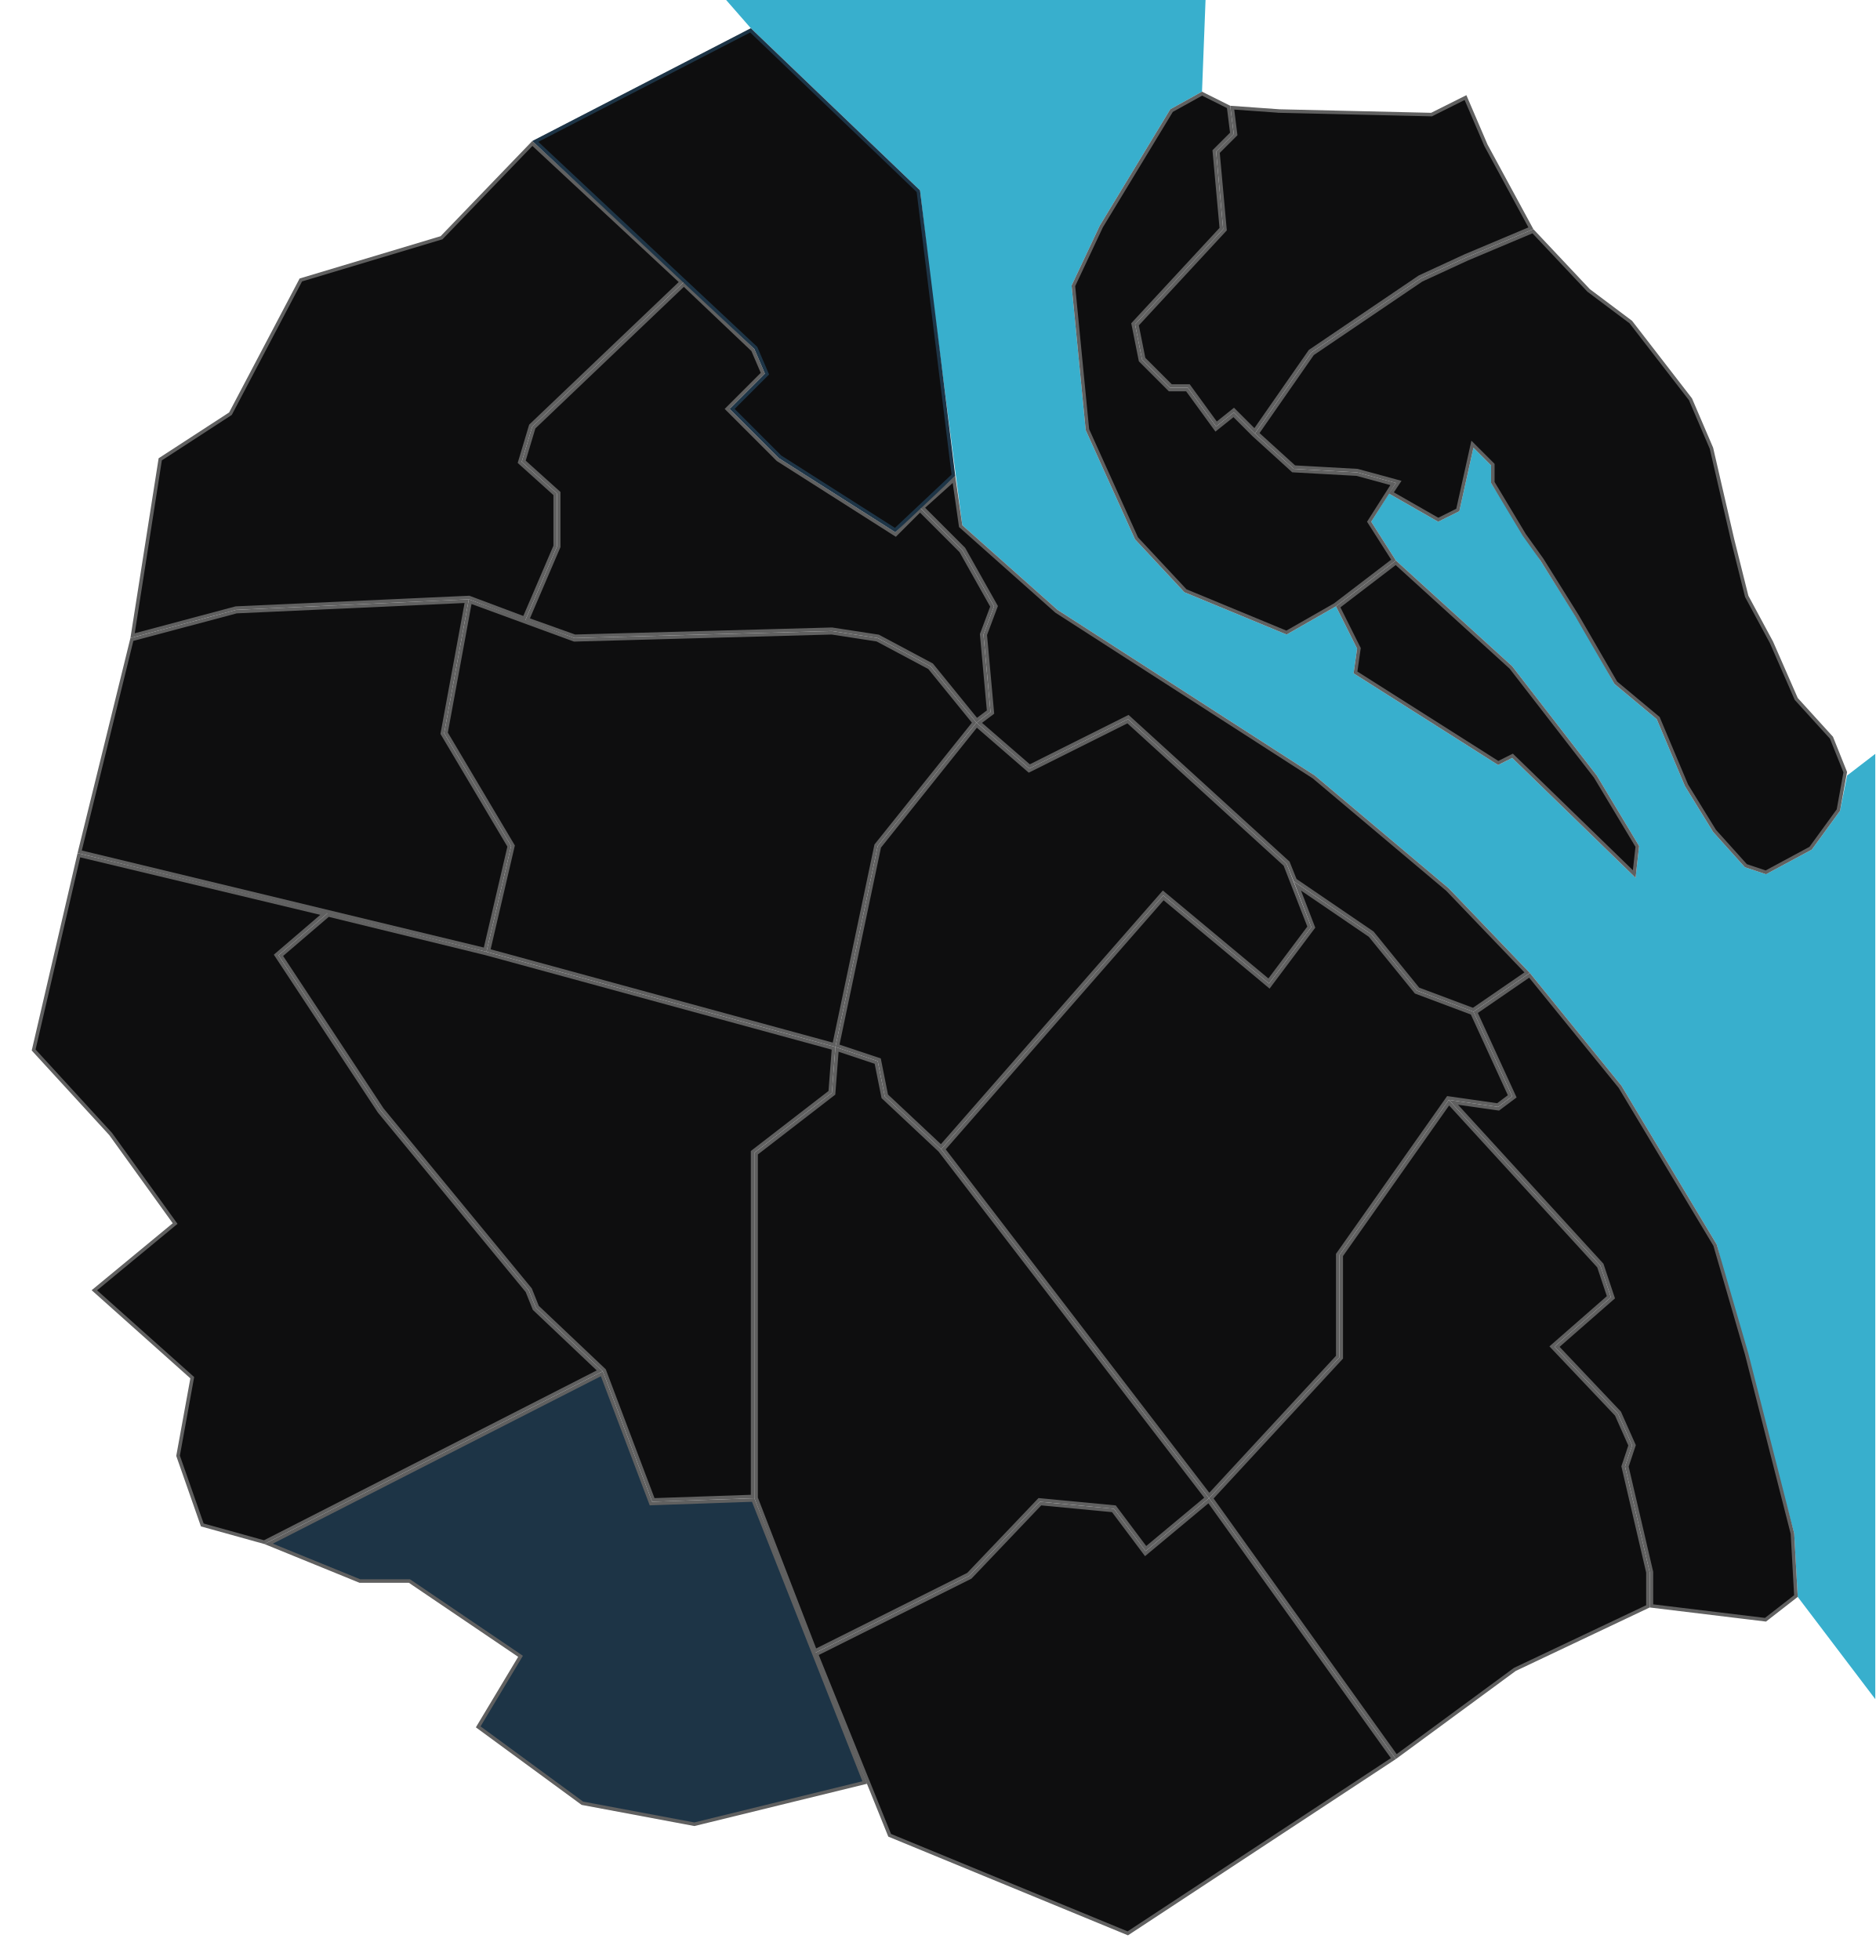
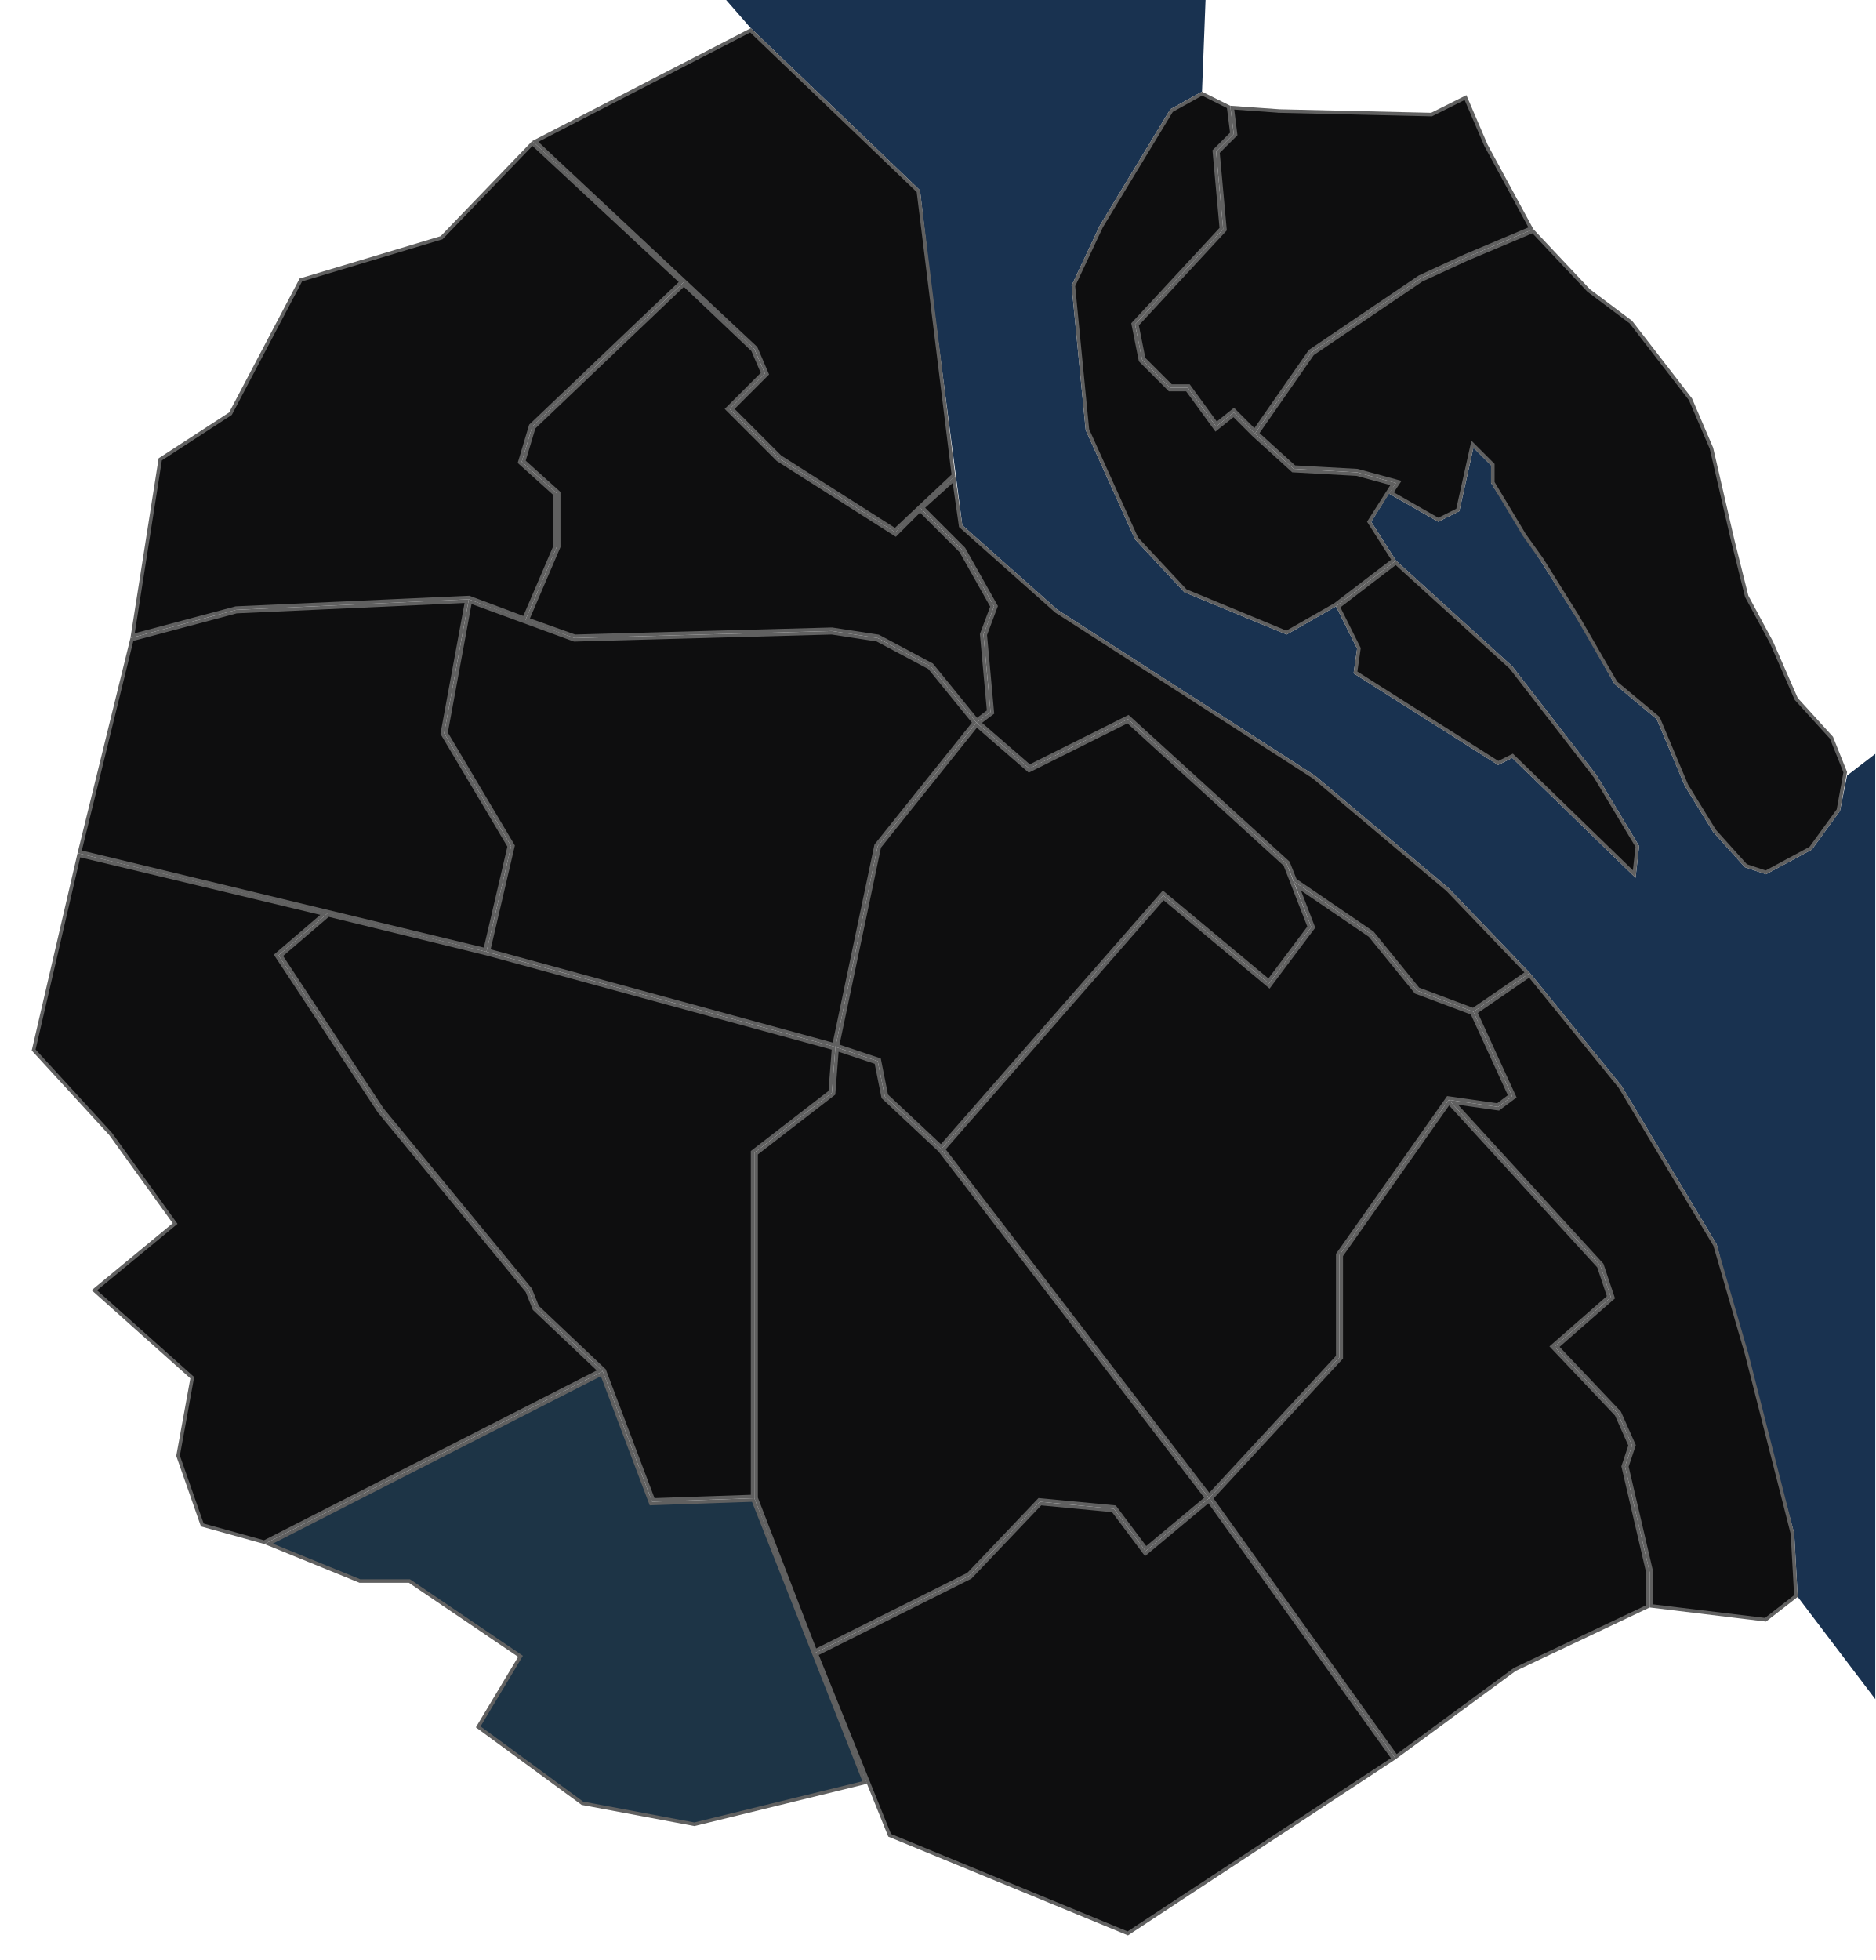
<svg xmlns="http://www.w3.org/2000/svg" width="266" height="278" viewBox="0 0 266 278" fill="none">
  <path d="M124.745 150.451L124.717 150.309L124.579 150.263L118.791 148.333L124.732 120.11L138.533 102.859L145.836 109.189L145.962 109.298L146.112 109.224L159.958 102.3L182.288 122.645L185.717 131.461L179.958 139.139L165.16 126.808L164.973 126.652L164.812 126.835L133.482 162.641L125.729 155.372L124.745 150.451Z" fill="#0E0E0F" stroke="#606060" stroke-width="0.5" />
  <path d="M175.248 18.969L174.786 15.271L181.482 15.749L181.482 15.75L181.494 15.75L202.994 16.25L203.056 16.251L203.112 16.224L207.875 13.842L210.77 20.599L210.775 20.609L210.78 20.619L217.149 32.377L207.903 36.27L207.903 36.27L207.895 36.273L201.395 39.273L201.377 39.282L201.36 39.293L185.86 49.793L185.821 49.819L185.795 49.857L177.965 61.112L175.177 58.323L175.019 58.165L174.844 58.305L172.548 60.141L168.702 54.853L168.627 54.75H168.5H166.104L162.23 50.877L161.27 46.076L173.683 32.67L173.759 32.588L173.749 32.477L172.76 21.594L175.177 19.177L175.263 19.09L175.248 18.969Z" fill="#0E0E0F" stroke="#606060" stroke-width="0.5" />
-   <path d="M130.5 27L106.5 4L103 0H171L170.5 13L166 15.5L156 32L152 40.5L154 61L161 76.5L168 84L182.5 90L189.5 86L192.5 92L192 95.5L212.5 108.5L214.5 107.5L232 124.5L232.5 120L226.5 110L214.5 94.5L198 79.5L194.5 74L197 70L204 74L207 72.5L209 63.5L211.5 66V68.5L218.5 79.5L224.5 89L229 97L235 102L239 111.5L243 118L247.5 123L250.5 124L257 120.5L261 115L262 110L266 106.925V241L255 226.5L254.5 217.5L246.5 188L243.5 176.5L230 154L217 138L205.5 126L186.5 110L150 86.5L136.5 74.5L132 40L130.5 27Z" fill="#38AFCD" />
+   <path d="M130.5 27L106.5 4L103 0H171L170.5 13L166 15.5L156 32L152 40.5L154 61L161 76.5L168 84L182.5 90L189.5 86L192.5 92L192 95.5L212.5 108.5L214.5 107.5L232 124.5L232.5 120L226.5 110L214.5 94.5L198 79.5L194.5 74L197 70L204 74L207 72.5L209 63.5L211.5 66V68.5L218.5 79.5L224.5 89L229 97L235 102L239 111.5L243 118L247.5 123L250.5 124L257 120.5L261 115L262 110L266 106.925V241L255 226.5L254.5 217.5L246.5 188L243.5 176.5L230 154L217 138L205.5 126L186.5 110L150 86.5L136.5 74.5L132 40L130.5 27Z" fill="#193250" />
  <path d="M208.756 63.446L206.782 72.33L204.008 73.717L197.357 69.916L198.208 68.639L198.4 68.35L198.066 68.259L192.566 66.759L192.54 66.752L192.514 66.75L183.602 66.255L178.331 61.463L186.179 50.181L201.623 39.718L208.101 36.729L217.437 32.798L225.318 41.171L225.333 41.187L225.35 41.2L231.323 45.68L239.783 56.628L242.761 63.578L245.756 76.556L245.757 76.561L247.757 84.561L247.765 84.591L247.78 84.618L251.275 91.109L254.771 99.1L254.787 99.138L254.815 99.168L259.785 104.635L261.741 109.526L260.764 114.899L256.831 120.307L250.477 123.729L247.642 122.784L243.201 117.85L239.223 111.385L235.23 101.903L235.207 101.847L235.16 101.808L229.194 96.836L223.716 87.375L223.716 87.375L223.712 87.368L218.712 79.368L218.708 79.361L218.703 79.355L216.209 75.863L211.75 68.431V66V65.896L211.677 65.823L209.177 63.323L208.855 63.001L208.756 63.446Z" fill="#0E0E0F" stroke="#606060" stroke-width="0.5" />
  <path d="M232.242 120.056L231.808 123.965L214.674 107.321L214.547 107.197L214.388 107.276L212.515 108.213L192.27 95.375L192.747 92.035L192.759 91.958L192.724 91.888L189.816 86.073L197.986 79.825L214.316 94.67L226.293 110.141L232.242 120.056Z" fill="#0E0E0F" stroke="#606060" stroke-width="0.5" />
  <path d="M172.656 60.695L174.981 58.835L177.823 61.677L177.823 61.677L177.832 61.685L183.332 66.685L183.398 66.745L183.486 66.75L192.46 67.248L197.607 68.652L194.289 73.866L194.204 74L194.289 74.134L197.666 79.441L189.361 85.791L182.482 89.722L168.146 83.79L161.211 76.36L154.245 60.935L152.255 40.544L156.221 32.118L166.179 15.686L170.506 13.283L174.269 15.164L174.737 18.91L172.323 21.323L172.24 21.406L172.251 21.523L173.241 32.412L160.817 45.83L160.73 45.924L160.755 46.049L161.755 51.049L161.77 51.123L161.823 51.177L165.823 55.177L165.896 55.25H166H168.373L172.298 60.647L172.452 60.859L172.656 60.695Z" fill="#0E0E0F" stroke="#606060" stroke-width="0.5" />
  <path d="M92.266 213.088L92.33 213.256L92.509 213.25L106.832 212.756L122.662 252.825L98.493 258.744L82.602 255.765L67.832 244.933L73.714 235.129L73.836 234.926L73.64 234.793L58.14 224.293L58.077 224.25H58H51.049L38.1 218.974L85.365 194.85L92.266 213.088Z" fill="#1D3446" stroke="#606060" stroke-width="0.5" />
  <path d="M53.791 157.638L53.799 157.649L53.807 157.659L74.782 183.129L75.768 185.593L75.788 185.644L75.828 185.681L85.071 194.438L37.473 218.733L28.693 216.294L25.258 206.48L27.246 195.545L27.271 195.407L27.166 195.314L13.384 183.007L24.659 173.693L24.84 173.544L24.703 173.354L15.703 160.854L15.694 160.842L15.684 160.831L4.773 148.928L11.187 121.302L45.965 129.629L39.337 135.31L39.17 135.454L39.291 135.638L53.791 157.638Z" fill="#0E0E0F" stroke="#606060" stroke-width="0.5" />
  <path d="M214.65 155.7L214.811 155.579L214.727 155.396L209.315 143.587L216.951 138.337L229.795 154.144L243.269 176.601L247.759 192.066L254.252 217.538L254.743 226.383L250.428 229.739L234.25 227.778V223V222.971L234.243 222.943L230.76 208.012L231.737 205.079L231.768 204.987L231.728 204.898L229.728 200.398L229.711 200.359L229.681 200.328L220.86 191.017L228.665 184.188L228.79 184.079L228.737 183.921L227.237 179.421L227.22 179.37L227.184 179.331L206.156 156.346L212.465 157.247L212.567 157.262L212.65 157.2L214.65 155.7Z" fill="#0E0E0F" stroke="#606060" stroke-width="0.5" />
  <path d="M136.677 77.823L130.863 72.01L135.319 67.999L136.253 74.535L136.265 74.626L136.334 74.687L149.834 86.687L149.848 86.7L149.865 86.71L186.351 110.202L205.329 126.183L216.616 137.961L208.966 143.22L201.151 140.29L194.694 132.342L194.671 132.314L194.641 132.293L183.704 124.836L182.732 122.407L182.711 122.354L182.668 122.315L160.168 101.815L160.042 101.7L159.888 101.776L146.038 108.702L138.898 102.514L140.65 101.2L140.762 101.116L140.749 100.977L139.754 90.034L141.234 86.088L141.275 85.979L141.218 85.877L136.718 77.877L136.701 77.847L136.677 77.823Z" fill="#0E0E0F" stroke="#606060" stroke-width="0.5" />
  <path d="M81.54 90.249L74.835 87.854L79.23 77.599L79.25 77.551V77.5V70V69.889L79.167 69.814L74.285 65.42L75.72 60.635L97 40.345L106.79 49.646L108.204 52.943L103.323 57.823L103.146 58L103.323 58.177L110.323 65.177L110.343 65.196L110.366 65.211L126.866 75.711L127.035 75.819L127.177 75.677L130.5 72.354L136.299 78.153L140.725 86.021L139.266 89.912L139.246 89.966L139.251 90.023L140.238 100.884L138.542 102.156L132.194 94.342L132.162 94.303L132.118 94.279L124.618 90.279L124.58 90.259L124.538 90.253L118.038 89.253L118.016 89.249L117.993 89.25L81.54 90.249Z" fill="#0E0E0F" stroke="#606060" stroke-width="0.5" />
  <path d="M33.436 86.258L18.806 90.159L22.73 65.149L32.636 58.71L32.691 58.674L32.721 58.616L42.672 39.709L62.572 33.739L62.635 33.721L62.68 33.673L75.51 20.35L96.635 40.002L75.328 60.319L75.28 60.365L75.26 60.428L73.76 65.428L73.715 65.58L73.833 65.686L78.75 70.111V77.449L74.364 87.682L66.588 84.766L66.54 84.748L66.489 84.75L33.489 86.25L33.462 86.251L33.436 86.258Z" fill="#0E0E0F" stroke="#606060" stroke-width="0.5" />
  <path d="M137.612 223.724L137.651 223.704L137.681 223.672L147.597 213.26L157.866 214.238L162.3 220.15L162.458 220.361L162.66 220.192L171.453 212.864L197.645 249.434L159.973 274.219L126.192 260.309L115.818 234.62L137.612 223.724Z" fill="#0E0E0F" stroke="#606060" stroke-width="0.5" />
  <path d="M171.155 212.462L162.542 219.639L158.2 213.85L158.134 213.762L158.024 213.751L147.524 212.751L147.403 212.74L147.319 212.828L137.349 223.296L115.634 234.153L107.25 212.453V163.623L118.153 155.198L118.241 155.13L118.249 155.019L118.725 148.838L124.283 150.691L125.255 155.549L125.271 155.628L125.329 155.682L133.314 163.168L171.155 212.462Z" fill="#0E0E0F" stroke="#606060" stroke-width="0.5" />
  <path d="M62.754 103.955L62.737 104.047L62.785 104.128L72.234 120.041L68.814 134.698L11.303 120.816L18.707 90.703L33.538 86.749L66.197 85.264L62.754 103.955Z" fill="#0E0E0F" stroke="#606060" stroke-width="0.5" />
  <path d="M106.847 163.302L106.75 163.377V163.5V212.258L92.67 212.744L85.734 194.412L85.713 194.358L85.672 194.319L76.212 185.356L75.232 182.907L75.218 182.871L75.193 182.841L54.201 157.351L39.83 135.546L46.565 129.773L68.937 135.242L68.941 135.243L118.235 148.687L117.759 154.87L106.847 163.302Z" fill="#0E0E0F" stroke="#606060" stroke-width="0.5" />
-   <path d="M107.23 49.401L107.209 49.353L107.171 49.318L75.93 20.06L106.456 4.304L130.263 27.119L135.236 67.405L126.97 75.185L110.657 64.804L103.854 58L108.677 53.177L108.796 53.057L108.73 52.901L107.23 49.401Z" fill="#0E0E0F" stroke="#1D3446" stroke-width="0.5" />
+   <path d="M107.23 49.401L107.209 49.353L107.171 49.318L75.93 20.06L106.456 4.304L130.263 27.119L135.236 67.405L126.97 75.185L110.657 64.804L103.854 58L108.677 53.177L108.796 53.057L108.73 52.901L107.23 49.401Z" fill="#0E0E0F" stroke="#606060" stroke-width="0.5" />
  <path d="M214.852 236.799L198.056 249.149L171.822 212.52L190.184 192.67L190.25 192.598V192.5V178.079L205.525 156.398L226.78 179.63L228.21 183.921L220.335 190.812L220.14 190.983L220.319 191.172L229.289 200.641L231.232 205.013L230.263 207.921L230.24 207.988L230.257 208.057L233.75 223.029V227.842L214.893 236.774L214.871 236.784L214.852 236.799Z" fill="#0E0E0F" stroke="#606060" stroke-width="0.5" />
  <path d="M124.305 119.844L124.268 119.89L124.255 119.948L118.31 148.189L69.298 134.822L72.743 120.057L72.766 119.959L72.715 119.872L63.263 103.953L66.692 85.337L81.414 90.735L81.459 90.751L81.507 90.75L117.984 89.751L124.42 90.741L131.838 94.697L138.179 102.501L124.305 119.844Z" fill="#0E0E0F" stroke="#606060" stroke-width="0.5" />
  <path d="M186.233 131.41L184.021 125.658L194.329 132.686L200.806 140.658L200.849 140.71L200.912 140.734L208.816 143.698L214.189 155.421L212.433 156.738L205.535 155.753L205.384 155.731L205.296 155.856L189.796 177.856L189.75 177.921V178V192.402L171.518 212.113L133.823 163.01L165.027 127.348L179.84 139.692L180.042 139.861L180.2 139.65L186.2 131.65L186.283 131.539L186.233 131.41Z" fill="#0E0E0F" stroke="#606060" stroke-width="0.5" />
</svg>
